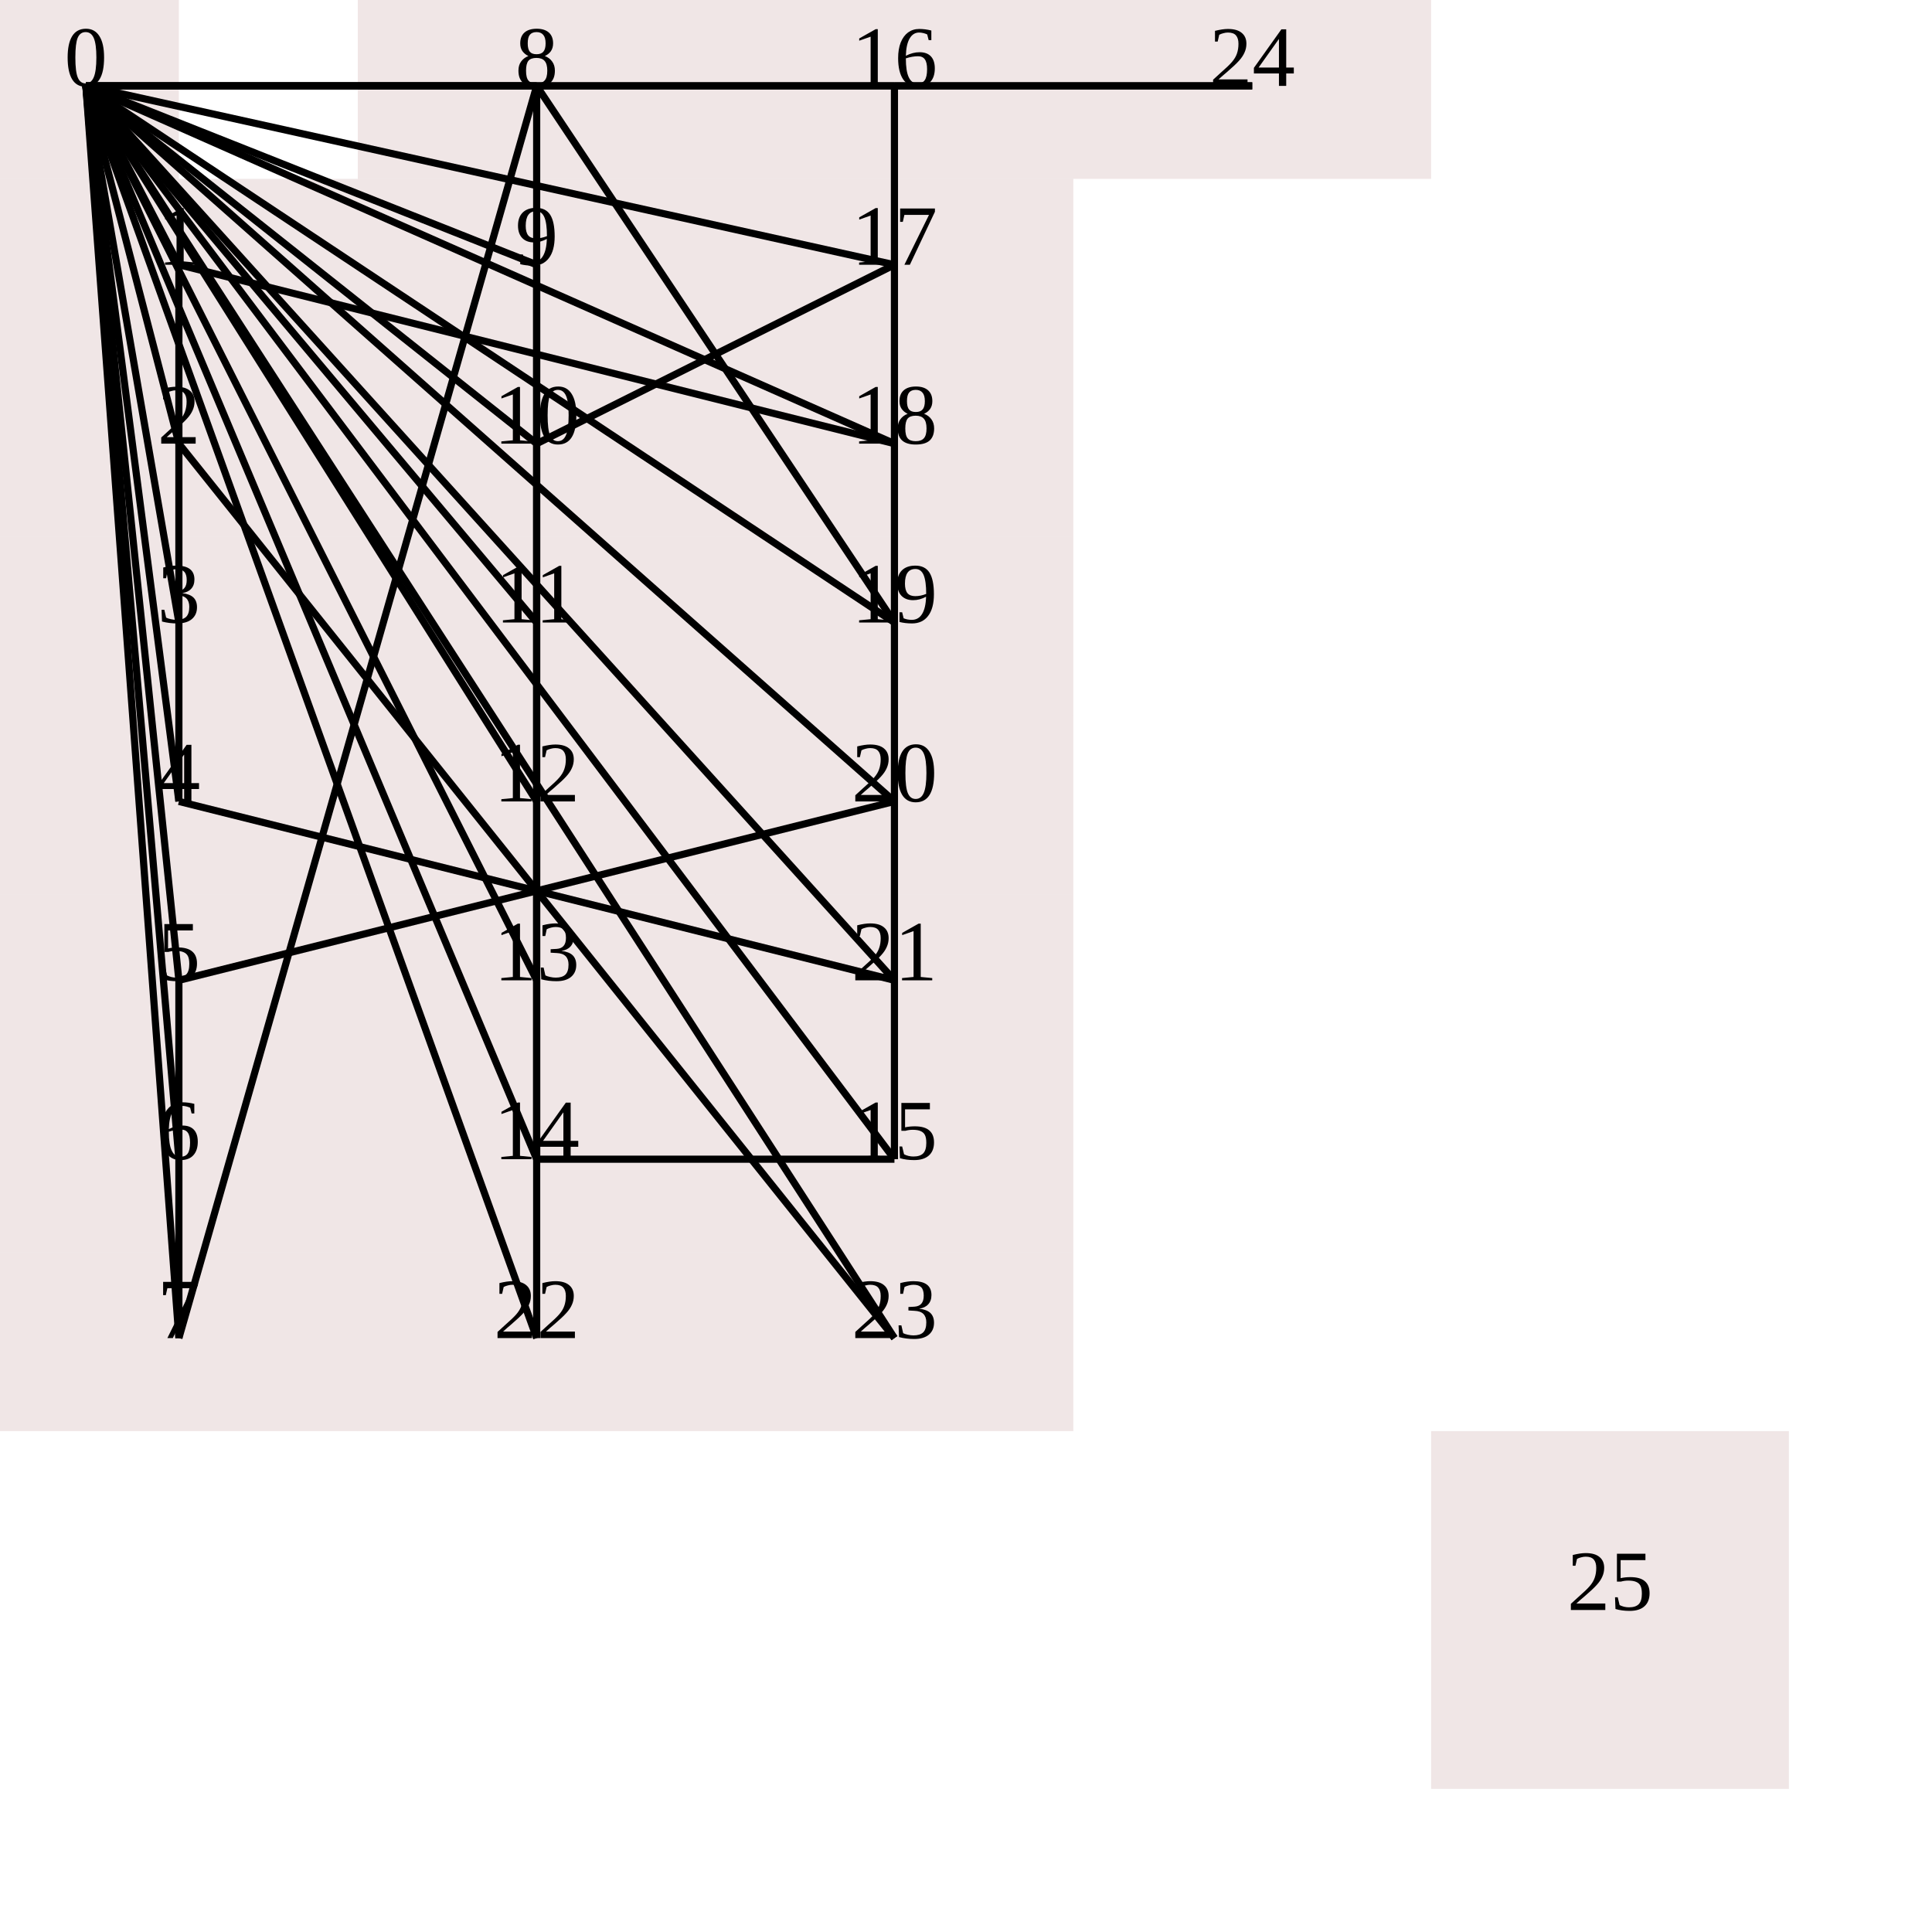
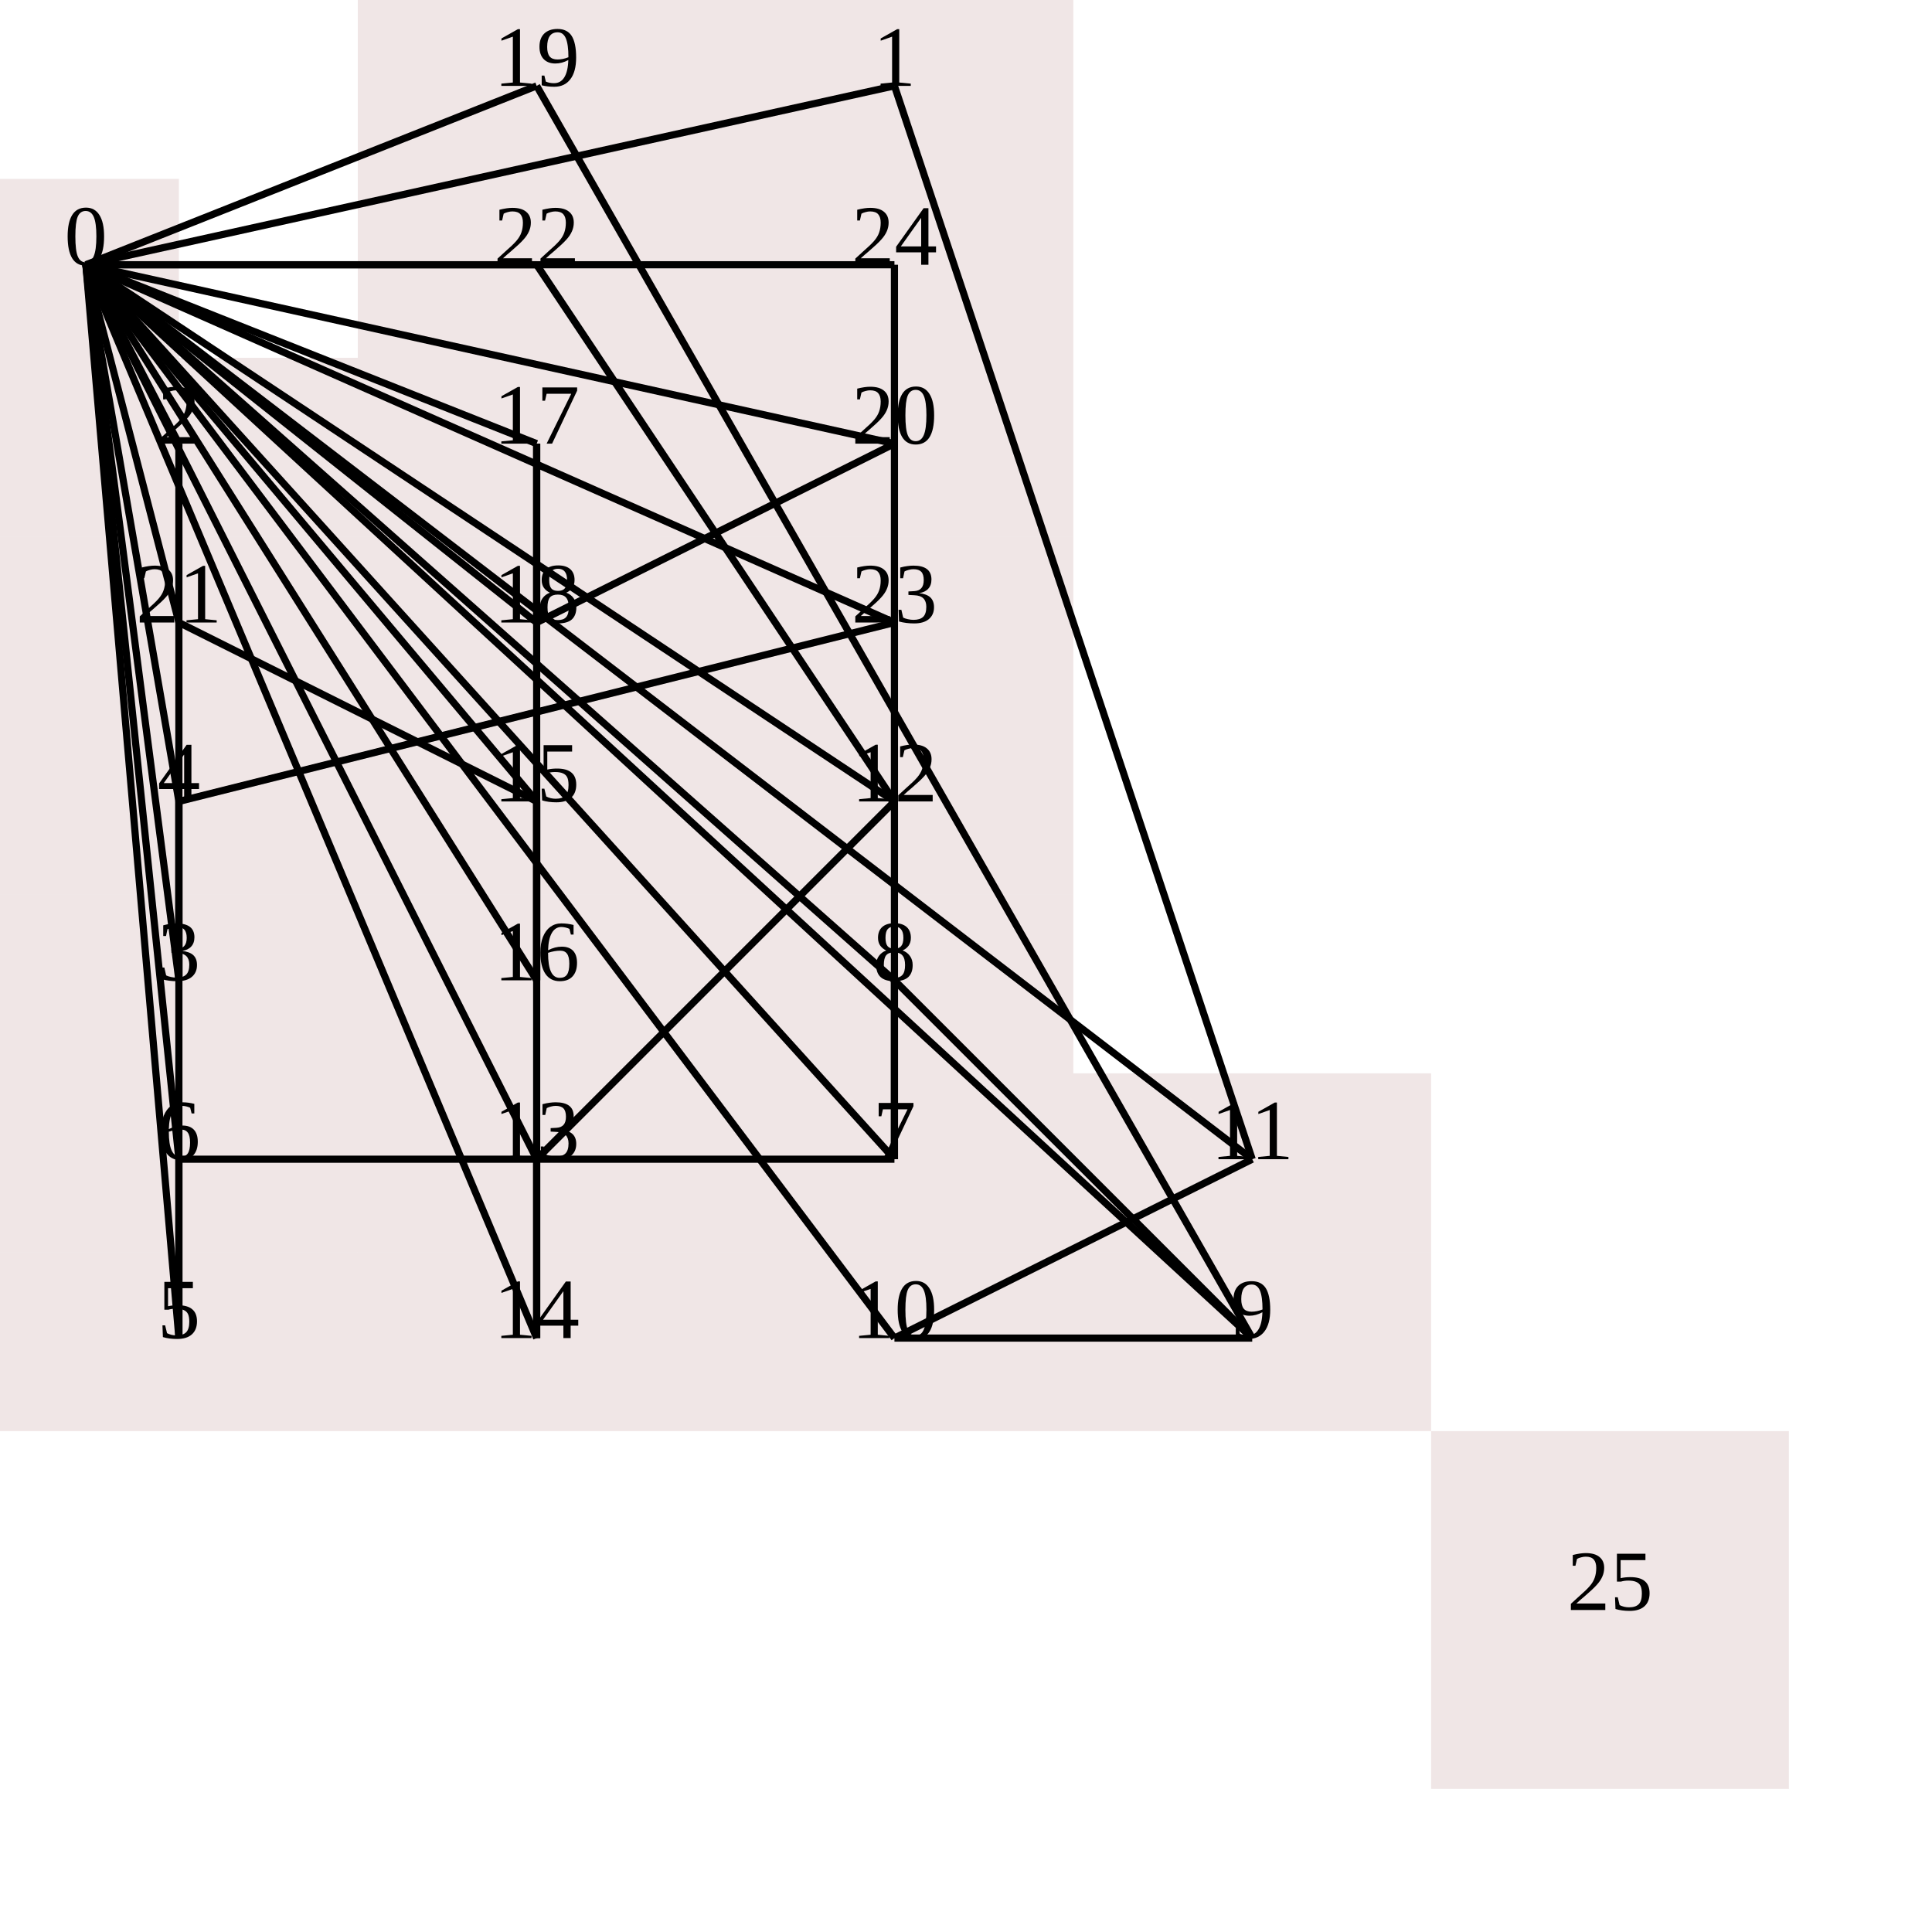
<svg xmlns="http://www.w3.org/2000/svg" width="270" height="270">
  <rect x="0" y="0" width="270" height="270" fill="rgb(255,255,255)" />
  <rect x="0" y="0" width="225" height="225" fill="rgba(255,255,255,1)" />
-   <rect x="0" y="0" width="25" height="25" fill="rgba(100,0,0,0.1)" />
-   <text x="12" y="12" text-anchor="middle" alignment-baseline="middle" fill="black">0</text>
-   <rect x="0" y="25" width="50" height="25" fill="rgba(100,0,0,0.1)" />
-   <text x="25" y="37" text-anchor="middle" alignment-baseline="middle" fill="black">1</text>
+   <rect x="0" y="25" width="25" height="25" fill="rgba(100,0,0,0.1)" />
+   <text x="12" y="37" text-anchor="middle" alignment-baseline="middle" fill="black">0</text>
+   <rect x="100" y="0" width="50" height="25" fill="rgba(100,0,0,0.1)" />
+   <text x="125" y="12" text-anchor="middle" alignment-baseline="middle" fill="black">1</text>
  <rect x="0" y="50" width="50" height="25" fill="rgba(100,0,0,0.1)" />
  <text x="25" y="62" text-anchor="middle" alignment-baseline="middle" fill="black">2</text>
-   <rect x="0" y="75" width="50" height="25" fill="rgba(100,0,0,0.1)" />
-   <text x="25" y="87" text-anchor="middle" alignment-baseline="middle" fill="black">3</text>
+   <rect x="0" y="125" width="50" height="25" fill="rgba(100,0,0,0.1)" />
+   <text x="25" y="137" text-anchor="middle" alignment-baseline="middle" fill="black">3</text>
  <rect x="0" y="100" width="50" height="25" fill="rgba(100,0,0,0.1)" />
  <text x="25" y="112" text-anchor="middle" alignment-baseline="middle" fill="black">4</text>
-   <rect x="0" y="125" width="50" height="25" fill="rgba(100,0,0,0.1)" />
-   <text x="25" y="137" text-anchor="middle" alignment-baseline="middle" fill="black">5</text>
+   <rect x="0" y="175" width="50" height="25" fill="rgba(100,0,0,0.1)" />
+   <text x="25" y="187" text-anchor="middle" alignment-baseline="middle" fill="black">5</text>
  <rect x="0" y="150" width="50" height="25" fill="rgba(100,0,0,0.1)" />
  <text x="25" y="162" text-anchor="middle" alignment-baseline="middle" fill="black">6</text>
-   <rect x="0" y="175" width="50" height="25" fill="rgba(100,0,0,0.1)" />
-   <text x="25" y="187" text-anchor="middle" alignment-baseline="middle" fill="black">7</text>
+   <rect x="100" y="150" width="50" height="25" fill="rgba(100,0,0,0.1)" />
+   <text x="125" y="162" text-anchor="middle" alignment-baseline="middle" fill="black">7</text>
+   <rect x="100" y="125" width="50" height="25" fill="rgba(100,0,0,0.1)" />
+   <text x="125" y="137" text-anchor="middle" alignment-baseline="middle" fill="black">8</text>
+   <rect x="150" y="175" width="50" height="25" fill="rgba(100,0,0,0.1)" />
+   <text x="175" y="187" text-anchor="middle" alignment-baseline="middle" fill="black">9</text>
+   <rect x="100" y="175" width="50" height="25" fill="rgba(100,0,0,0.1)" />
+   <text x="125" y="187" text-anchor="middle" alignment-baseline="middle" fill="black">10</text>
+   <rect x="150" y="150" width="50" height="25" fill="rgba(100,0,0,0.1)" />
+   <text x="175" y="162" text-anchor="middle" alignment-baseline="middle" fill="black">11</text>
+   <rect x="100" y="100" width="50" height="25" fill="rgba(100,0,0,0.1)" />
+   <text x="125" y="112" text-anchor="middle" alignment-baseline="middle" fill="black">12</text>
+   <rect x="50" y="150" width="50" height="25" fill="rgba(100,0,0,0.1)" />
+   <text x="75" y="162" text-anchor="middle" alignment-baseline="middle" fill="black">13</text>
+   <rect x="50" y="175" width="50" height="25" fill="rgba(100,0,0,0.1)" />
+   <text x="75" y="187" text-anchor="middle" alignment-baseline="middle" fill="black">14</text>
+   <rect x="50" y="100" width="50" height="25" fill="rgba(100,0,0,0.1)" />
+   <text x="75" y="112" text-anchor="middle" alignment-baseline="middle" fill="black">15</text>
+   <rect x="50" y="125" width="50" height="25" fill="rgba(100,0,0,0.1)" />
+   <text x="75" y="137" text-anchor="middle" alignment-baseline="middle" fill="black">16</text>
+   <rect x="50" y="50" width="50" height="25" fill="rgba(100,0,0,0.1)" />
+   <text x="75" y="62" text-anchor="middle" alignment-baseline="middle" fill="black">17</text>
+   <rect x="50" y="75" width="50" height="25" fill="rgba(100,0,0,0.1)" />
+   <text x="75" y="87" text-anchor="middle" alignment-baseline="middle" fill="black">18</text>
  <rect x="50" y="0" width="50" height="25" fill="rgba(100,0,0,0.1)" />
-   <text x="75" y="12" text-anchor="middle" alignment-baseline="middle" fill="black">8</text>
+   <text x="75" y="12" text-anchor="middle" alignment-baseline="middle" fill="black">19</text>
+   <rect x="100" y="50" width="50" height="25" fill="rgba(100,0,0,0.1)" />
+   <text x="125" y="62" text-anchor="middle" alignment-baseline="middle" fill="black">20</text>
+   <rect x="0" y="75" width="50" height="25" fill="rgba(100,0,0,0.1)" />
+   <text x="25" y="87" text-anchor="middle" alignment-baseline="middle" fill="black">21</text>
  <rect x="50" y="25" width="50" height="25" fill="rgba(100,0,0,0.1)" />
-   <text x="75" y="37" text-anchor="middle" alignment-baseline="middle" fill="black">9</text>
-   <rect x="50" y="50" width="50" height="25" fill="rgba(100,0,0,0.1)" />
-   <text x="75" y="62" text-anchor="middle" alignment-baseline="middle" fill="black">10</text>
-   <rect x="50" y="75" width="50" height="25" fill="rgba(100,0,0,0.1)" />
-   <text x="75" y="87" text-anchor="middle" alignment-baseline="middle" fill="black">11</text>
-   <rect x="50" y="100" width="50" height="25" fill="rgba(100,0,0,0.1)" />
-   <text x="75" y="112" text-anchor="middle" alignment-baseline="middle" fill="black">12</text>
-   <rect x="50" y="125" width="50" height="25" fill="rgba(100,0,0,0.1)" />
-   <text x="75" y="137" text-anchor="middle" alignment-baseline="middle" fill="black">13</text>
-   <rect x="50" y="150" width="50" height="25" fill="rgba(100,0,0,0.1)" />
-   <text x="75" y="162" text-anchor="middle" alignment-baseline="middle" fill="black">14</text>
-   <rect x="100" y="150" width="50" height="25" fill="rgba(100,0,0,0.1)" />
-   <text x="125" y="162" text-anchor="middle" alignment-baseline="middle" fill="black">15</text>
-   <rect x="100" y="0" width="50" height="25" fill="rgba(100,0,0,0.1)" />
-   <text x="125" y="12" text-anchor="middle" alignment-baseline="middle" fill="black">16</text>
+   <text x="75" y="37" text-anchor="middle" alignment-baseline="middle" fill="black">22</text>
+   <rect x="100" y="75" width="50" height="25" fill="rgba(100,0,0,0.1)" />
+   <text x="125" y="87" text-anchor="middle" alignment-baseline="middle" fill="black">23</text>
  <rect x="100" y="25" width="50" height="25" fill="rgba(100,0,0,0.1)" />
-   <text x="125" y="37" text-anchor="middle" alignment-baseline="middle" fill="black">17</text>
-   <rect x="100" y="50" width="50" height="25" fill="rgba(100,0,0,0.1)" />
-   <text x="125" y="62" text-anchor="middle" alignment-baseline="middle" fill="black">18</text>
-   <rect x="100" y="75" width="50" height="25" fill="rgba(100,0,0,0.1)" />
-   <text x="125" y="87" text-anchor="middle" alignment-baseline="middle" fill="black">19</text>
-   <rect x="100" y="100" width="50" height="25" fill="rgba(100,0,0,0.1)" />
-   <text x="125" y="112" text-anchor="middle" alignment-baseline="middle" fill="black">20</text>
-   <rect x="100" y="125" width="50" height="25" fill="rgba(100,0,0,0.1)" />
-   <text x="125" y="137" text-anchor="middle" alignment-baseline="middle" fill="black">21</text>
-   <rect x="50" y="175" width="50" height="25" fill="rgba(100,0,0,0.1)" />
-   <text x="75" y="187" text-anchor="middle" alignment-baseline="middle" fill="black">22</text>
-   <rect x="100" y="175" width="50" height="25" fill="rgba(100,0,0,0.1)" />
-   <text x="125" y="187" text-anchor="middle" alignment-baseline="middle" fill="black">23</text>
-   <rect x="150" y="0" width="50" height="25" fill="rgba(100,0,0,0.1)" />
-   <text x="175" y="12" text-anchor="middle" alignment-baseline="middle" fill="black">24</text>
+   <text x="125" y="37" text-anchor="middle" alignment-baseline="middle" fill="black">24</text>
  <rect x="200" y="200" width="50" height="50" fill="rgba(100,0,0,0.1)" />
  <text x="225" y="225" text-anchor="middle" alignment-baseline="middle" fill="black">25</text>
-   <line x1="12" y1="12" x2="75" y2="162" stroke="black" stroke-width="1" />
-   <line x1="12" y1="12" x2="75" y2="137" stroke="black" stroke-width="1" />
-   <line x1="12" y1="12" x2="125" y2="12" stroke="black" stroke-width="1" />
-   <line x1="12" y1="12" x2="125" y2="162" stroke="black" stroke-width="1" />
-   <line x1="12" y1="12" x2="25" y2="162" stroke="black" stroke-width="1" />
-   <line x1="12" y1="12" x2="25" y2="137" stroke="black" stroke-width="1" />
-   <line x1="12" y1="12" x2="125" y2="112" stroke="black" stroke-width="1" />
-   <line x1="12" y1="12" x2="75" y2="12" stroke="black" stroke-width="1" />
-   <line x1="12" y1="12" x2="125" y2="137" stroke="black" stroke-width="1" />
-   <line x1="12" y1="12" x2="25" y2="187" stroke="black" stroke-width="1" />
-   <line x1="12" y1="12" x2="75" y2="62" stroke="black" stroke-width="1" />
-   <line x1="12" y1="12" x2="125" y2="62" stroke="black" stroke-width="1" />
-   <line x1="12" y1="12" x2="75" y2="37" stroke="black" stroke-width="1" />
-   <line x1="12" y1="12" x2="75" y2="112" stroke="black" stroke-width="1" />
-   <line x1="12" y1="12" x2="75" y2="187" stroke="black" stroke-width="1" />
-   <line x1="12" y1="12" x2="75" y2="87" stroke="black" stroke-width="1" />
-   <line x1="12" y1="12" x2="25" y2="87" stroke="black" stroke-width="1" />
-   <line x1="12" y1="12" x2="25" y2="62" stroke="black" stroke-width="1" />
-   <line x1="12" y1="12" x2="125" y2="87" stroke="black" stroke-width="1" />
-   <line x1="12" y1="12" x2="25" y2="112" stroke="black" stroke-width="1" />
-   <line x1="12" y1="12" x2="125" y2="37" stroke="black" stroke-width="1" />
-   <line x1="12" y1="12" x2="125" y2="187" stroke="black" stroke-width="1" />
-   <line x1="12" y1="12" x2="175" y2="12" stroke="black" stroke-width="1" />
-   <line x1="12" y1="12" x2="25" y2="37" stroke="black" stroke-width="1" />
-   <line x1="25" y1="37" x2="125" y2="62" stroke="black" stroke-width="1" />
-   <line x1="25" y1="37" x2="25" y2="62" stroke="black" stroke-width="1" />
-   <line x1="25" y1="62" x2="125" y2="187" stroke="black" stroke-width="1" />
-   <line x1="25" y1="62" x2="25" y2="87" stroke="black" stroke-width="1" />
-   <line x1="25" y1="87" x2="25" y2="112" stroke="black" stroke-width="1" />
-   <line x1="25" y1="112" x2="125" y2="137" stroke="black" stroke-width="1" />
-   <line x1="25" y1="137" x2="125" y2="112" stroke="black" stroke-width="1" />
-   <line x1="25" y1="137" x2="25" y2="162" stroke="black" stroke-width="1" />
-   <line x1="25" y1="162" x2="25" y2="187" stroke="black" stroke-width="1" />
-   <line x1="25" y1="187" x2="75" y2="12" stroke="black" stroke-width="1" />
-   <line x1="75" y1="12" x2="125" y2="87" stroke="black" stroke-width="1" />
-   <line x1="75" y1="12" x2="75" y2="37" stroke="black" stroke-width="1" />
-   <line x1="75" y1="37" x2="75" y2="187" stroke="black" stroke-width="1" />
-   <line x1="75" y1="37" x2="75" y2="62" stroke="black" stroke-width="1" />
-   <line x1="75" y1="62" x2="125" y2="37" stroke="black" stroke-width="1" />
+   <line x1="12" y1="37" x2="25" y2="62" stroke="black" stroke-width="1" />
+   <line x1="12" y1="37" x2="25" y2="87" stroke="black" stroke-width="1" />
+   <line x1="12" y1="37" x2="25" y2="112" stroke="black" stroke-width="1" />
+   <line x1="12" y1="37" x2="25" y2="137" stroke="black" stroke-width="1" />
+   <line x1="12" y1="37" x2="25" y2="162" stroke="black" stroke-width="1" />
+   <line x1="12" y1="37" x2="25" y2="187" stroke="black" stroke-width="1" />
+   <line x1="12" y1="37" x2="75" y2="187" stroke="black" stroke-width="1" />
+   <line x1="12" y1="37" x2="75" y2="162" stroke="black" stroke-width="1" />
+   <line x1="12" y1="37" x2="75" y2="137" stroke="black" stroke-width="1" />
+   <line x1="12" y1="37" x2="75" y2="112" stroke="black" stroke-width="1" />
+   <line x1="12" y1="37" x2="75" y2="87" stroke="black" stroke-width="1" />
+   <line x1="12" y1="37" x2="75" y2="62" stroke="black" stroke-width="1" />
+   <line x1="12" y1="37" x2="125" y2="12" stroke="black" stroke-width="1" />
+   <line x1="12" y1="37" x2="75" y2="12" stroke="black" stroke-width="1" />
+   <line x1="12" y1="37" x2="75" y2="37" stroke="black" stroke-width="1" />
+   <line x1="12" y1="37" x2="125" y2="37" stroke="black" stroke-width="1" />
+   <line x1="12" y1="37" x2="125" y2="62" stroke="black" stroke-width="1" />
+   <line x1="12" y1="37" x2="125" y2="87" stroke="black" stroke-width="1" />
+   <line x1="12" y1="37" x2="125" y2="112" stroke="black" stroke-width="1" />
+   <line x1="12" y1="37" x2="125" y2="137" stroke="black" stroke-width="1" />
+   <line x1="12" y1="37" x2="125" y2="162" stroke="black" stroke-width="1" />
+   <line x1="12" y1="37" x2="125" y2="187" stroke="black" stroke-width="1" />
+   <line x1="12" y1="37" x2="175" y2="187" stroke="black" stroke-width="1" />
+   <line x1="12" y1="37" x2="175" y2="162" stroke="black" stroke-width="1" />
+   <line x1="125" y1="12" x2="175" y2="162" stroke="black" stroke-width="1" />
+   <line x1="25" y1="62" x2="25" y2="137" stroke="black" stroke-width="1" />
+   <line x1="25" y1="137" x2="25" y2="112" stroke="black" stroke-width="1" />
+   <line x1="25" y1="112" x2="125" y2="87" stroke="black" stroke-width="1" />
+   <line x1="25" y1="112" x2="25" y2="187" stroke="black" stroke-width="1" />
+   <line x1="25" y1="187" x2="25" y2="162" stroke="black" stroke-width="1" />
+   <line x1="25" y1="162" x2="125" y2="162" stroke="black" stroke-width="1" />
+   <line x1="125" y1="162" x2="125" y2="37" stroke="black" stroke-width="1" />
+   <line x1="125" y1="162" x2="125" y2="137" stroke="black" stroke-width="1" />
+   <line x1="125" y1="137" x2="175" y2="187" stroke="black" stroke-width="1" />
+   <line x1="175" y1="187" x2="75" y2="12" stroke="black" stroke-width="1" />
+   <line x1="175" y1="187" x2="125" y2="187" stroke="black" stroke-width="1" />
+   <line x1="125" y1="187" x2="175" y2="162" stroke="black" stroke-width="1" />
+   <line x1="125" y1="112" x2="75" y2="162" stroke="black" stroke-width="1" />
+   <line x1="125" y1="112" x2="75" y2="37" stroke="black" stroke-width="1" />
+   <line x1="75" y1="162" x2="75" y2="187" stroke="black" stroke-width="1" />
+   <line x1="75" y1="187" x2="75" y2="112" stroke="black" stroke-width="1" />
+   <line x1="75" y1="112" x2="25" y2="87" stroke="black" stroke-width="1" />
+   <line x1="75" y1="112" x2="75" y2="137" stroke="black" stroke-width="1" />
+   <line x1="75" y1="137" x2="75" y2="62" stroke="black" stroke-width="1" />
  <line x1="75" y1="62" x2="75" y2="87" stroke="black" stroke-width="1" />
-   <line x1="75" y1="87" x2="75" y2="112" stroke="black" stroke-width="1" />
-   <line x1="75" y1="112" x2="75" y2="137" stroke="black" stroke-width="1" />
-   <line x1="75" y1="137" x2="75" y2="162" stroke="black" stroke-width="1" />
-   <line x1="75" y1="162" x2="125" y2="162" stroke="black" stroke-width="1" />
-   <line x1="125" y1="162" x2="125" y2="12" stroke="black" stroke-width="1" />
-   <line x1="125" y1="12" x2="175" y2="12" stroke="black" stroke-width="1" />
+   <line x1="75" y1="87" x2="125" y2="62" stroke="black" stroke-width="1" />
</svg>
